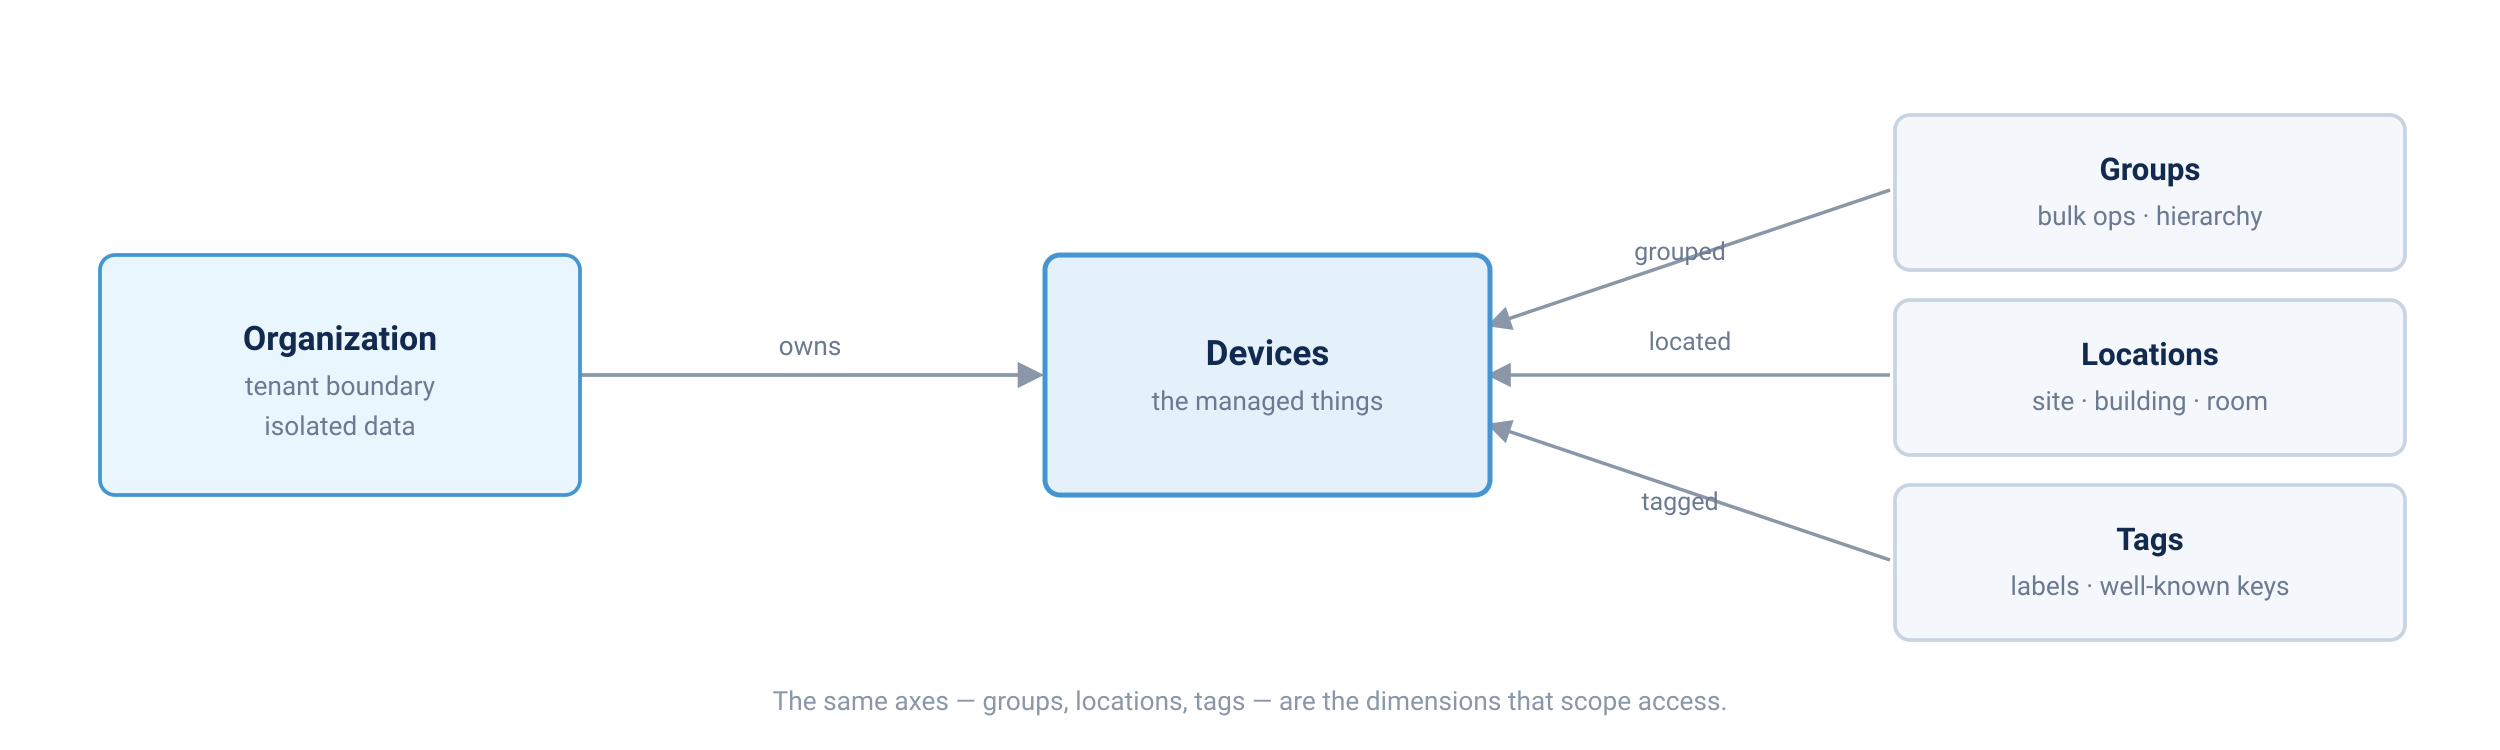
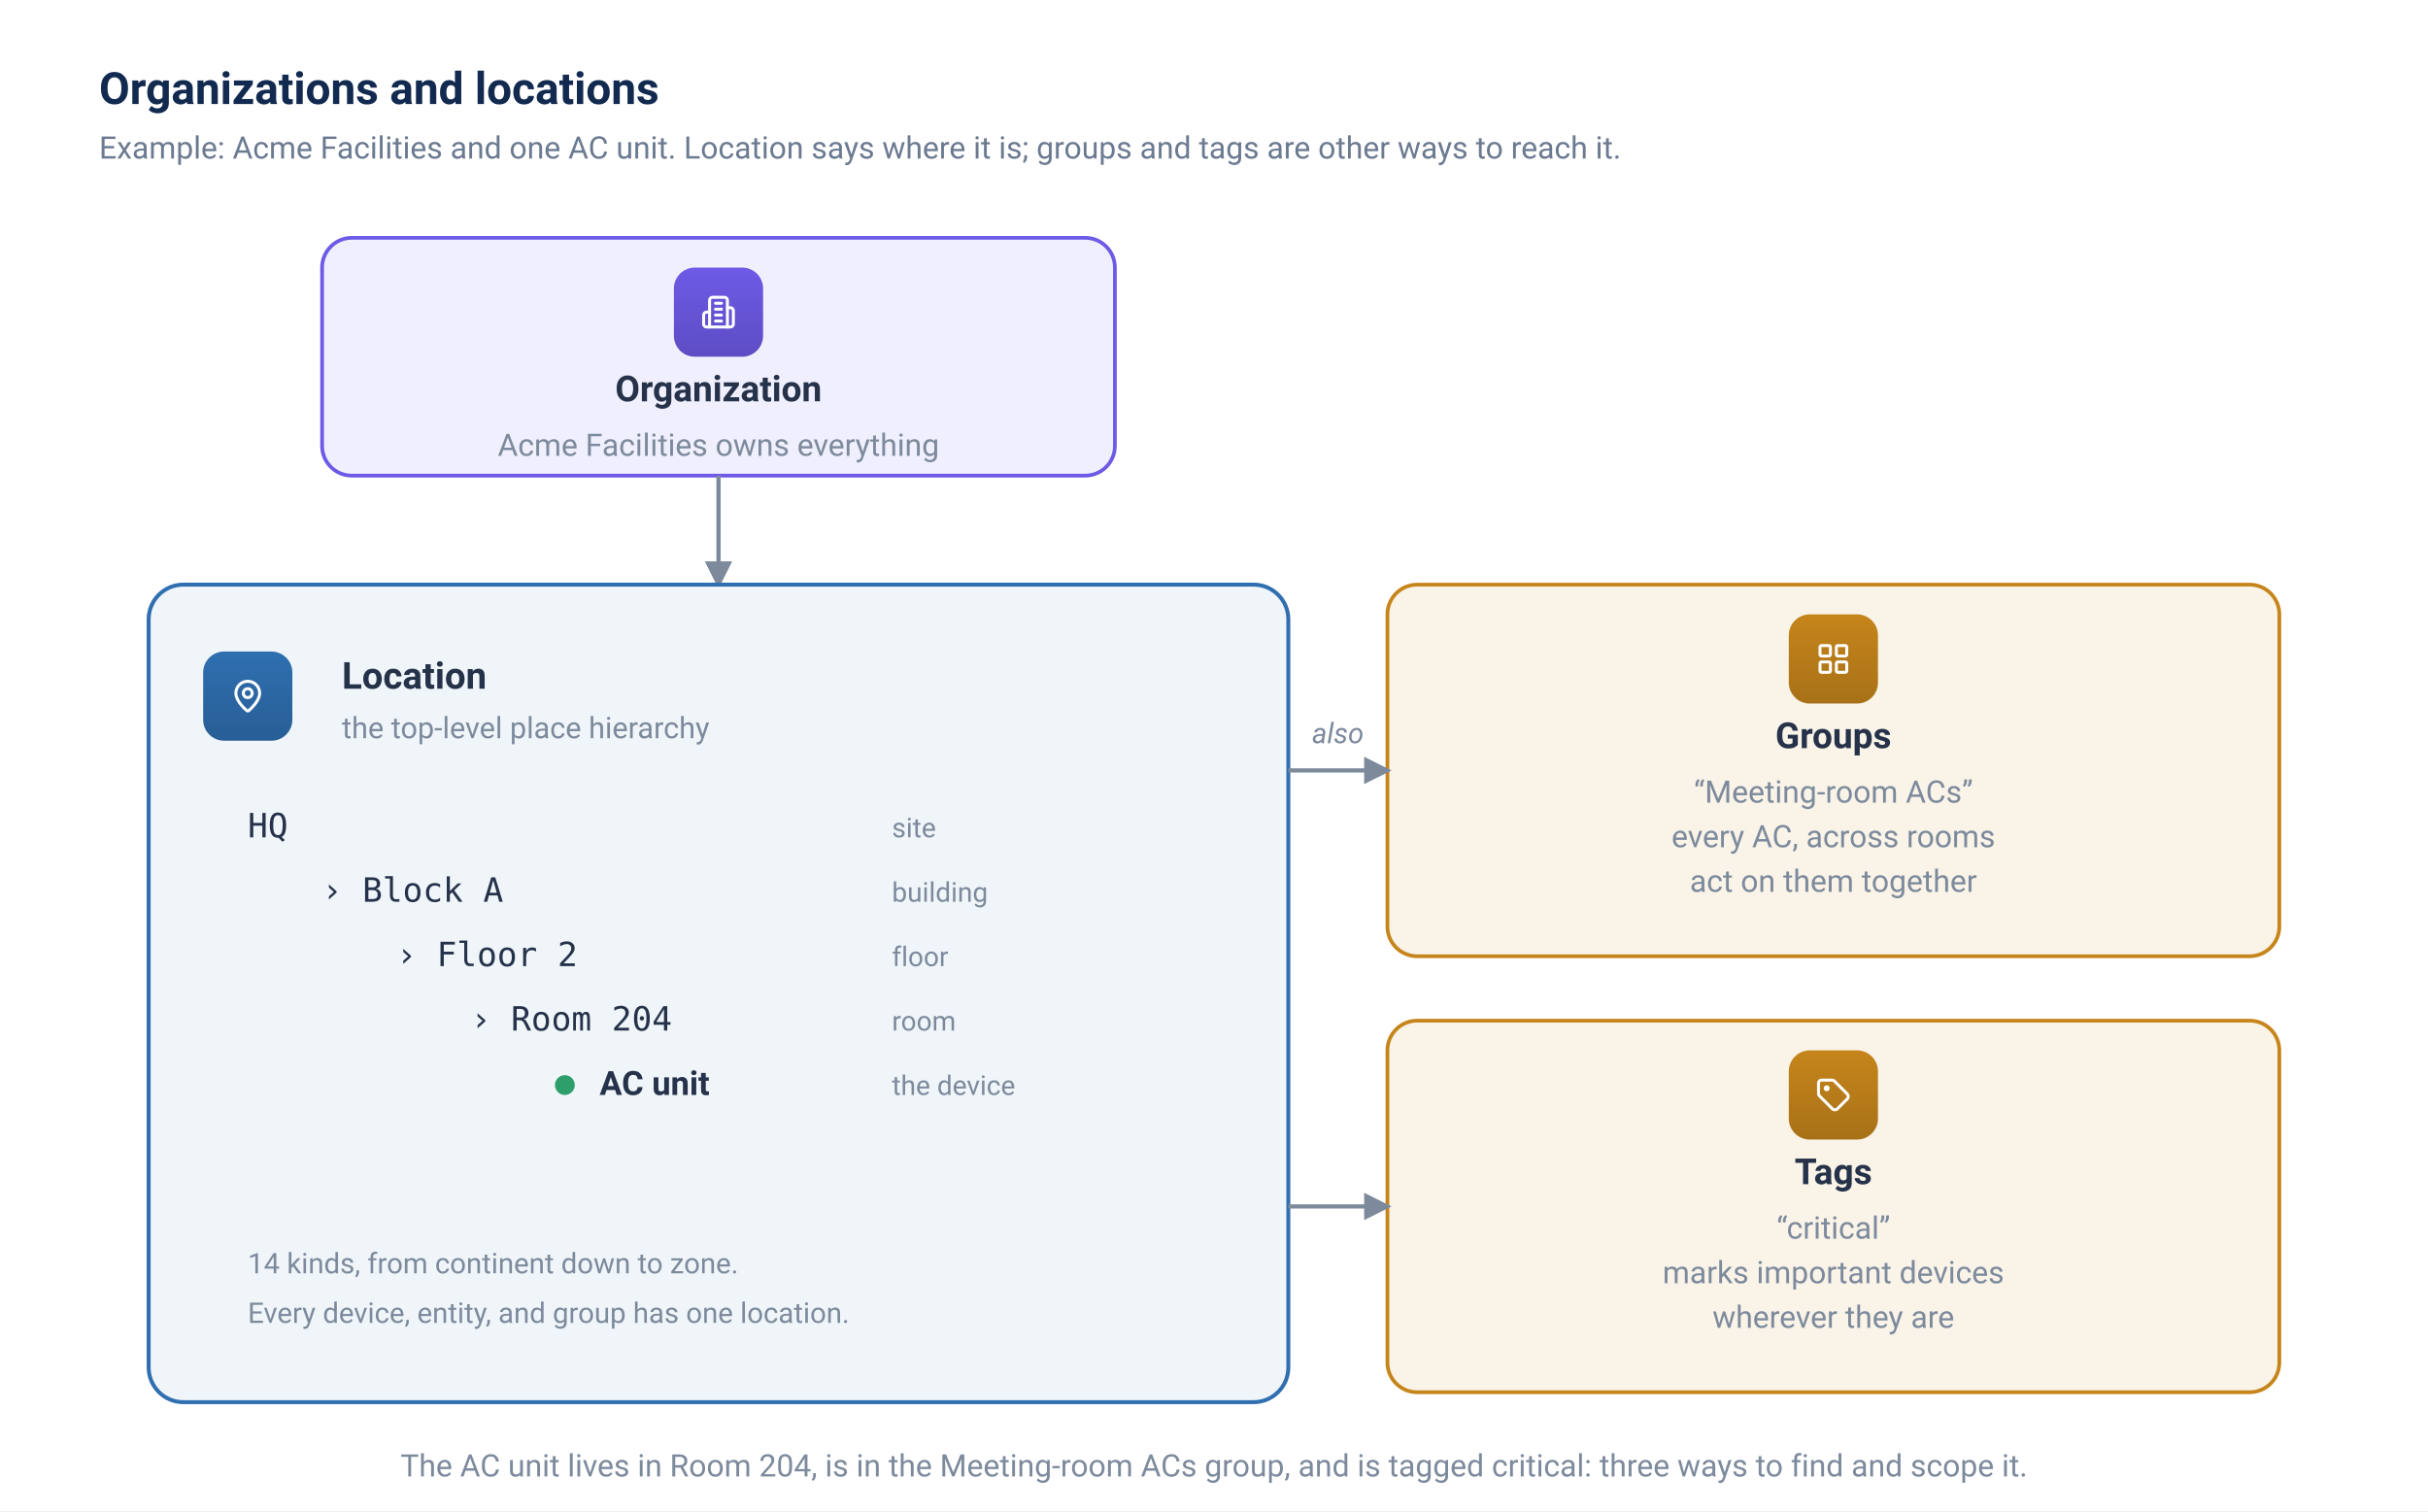
- <svg xmlns="http://www.w3.org/2000/svg" viewBox="0 0 1000 300" width="1000" height="300" font-family="-apple-system,BlinkMacSystemFont,'Segoe UI',Roboto,Helvetica,Arial,sans-serif" role="img" aria-label="Organization model: an organization contains devices, organized by groups, locations, and tags">
+ <svg xmlns="http://www.w3.org/2000/svg" viewBox="0 0 980 610" width="980" height="610" font-family="-apple-system,BlinkMacSystemFont,'Segoe UI',Roboto,Helvetica,Arial,sans-serif" role="img" aria-label="Organizations and locations, with a real example">
+   <rect width="980" height="610" fill="#ffffff" />
+   <text x="40" y="42" font-size="18" font-weight="700" fill="#122A4F">Organizations and locations</text>
+   <text x="40" y="64" font-size="12.5" fill="#6B7A90">Example: Acme Facilities and one AC unit. Location says where it is; groups and tags are other ways to reach it.</text>
+   <rect x="130" y="96" width="320" height="96" rx="12" fill="#f0effd" stroke="#6D5AE6" stroke-width="1.5" />
  <defs>
-     <marker id="oN" viewBox="0 0 10 10" refX="8.5" refY="5" markerWidth="7" markerHeight="7" orient="auto-start-reverse">
-       <path d="M0,0 L10,5 L0,10 z" fill="#8A97A8" />
+     <linearGradient id="t290_126" x1="0" y1="0" x2="0" y2="1">
+       <stop offset="0" stop-color="#6D5AE6" />
+       <stop offset="1" stop-color="#5d4dc4" />
+     </linearGradient>
+   </defs>
+   <rect x="272" y="108" width="36" height="36" rx="8.46" fill="url(#t290_126)" />
+   <g transform="translate(290,126) scale(0.6) translate(-12,-12)" stroke="#fff" stroke-width="2" fill="none" stroke-linecap="round" stroke-linejoin="round">
+     <path d="M6 22V4a2 2 0 0 1 2-2h8a2 2 0 0 1 2 2v18Z" />
+     <path d="M6 12H4a2 2 0 0 0-2 2v6a2 2 0 0 0 2 2h2" />
+     <path d="M18 9h2a2 2 0 0 1 2 2v9a2 2 0 0 1-2 2h-2" />
+     <path d="M10 6h4M10 10h4M10 14h4M10 18h4" />
+   </g>
+   <text x="290" y="162" text-anchor="middle" font-size="14.5" font-weight="700" fill="#25324A">Organization</text>
+   <text x="290" y="184" text-anchor="middle" font-size="12.5" fill="#7C8A9C">Acme Facilities owns everything</text>
+   <defs>
+     <marker id="a7C8A9C" viewBox="0 0 10 10" refX="8.5" refY="5" markerWidth="6.5" markerHeight="6.5" orient="auto-start-reverse">
+       <path d="M0,0 L10,5 L0,10 z" fill="#7C8A9C" />
    </marker>
  </defs>
-   <rect x="0" y="0" width="1000" height="300" fill="#ffffff" />
-   <path d="M232,150 L416,150" stroke="#8A97A8" stroke-width="1.5" fill="none" marker-end="url(#oN)" />
-   <text x="324" y="142" text-anchor="middle" font-size="10.5" fill="#6B7A90">owns</text>
-   <path d="M756,76 L596,130" stroke="#8A97A8" stroke-width="1.4" fill="none" marker-end="url(#oN)" />
-   <path d="M756,150 L596,150" stroke="#8A97A8" stroke-width="1.4" fill="none" marker-end="url(#oN)" />
-   <path d="M756,224 L596,170" stroke="#8A97A8" stroke-width="1.4" fill="none" marker-end="url(#oN)" />
-   <text x="672" y="104" text-anchor="middle" font-size="10" fill="#6B7A90">grouped</text>
-   <text x="676" y="140" text-anchor="middle" font-size="10" fill="#6B7A90">located</text>
-   <text x="672" y="204" text-anchor="middle" font-size="10" fill="#6B7A90">tagged</text>
-   <rect x="40" y="102" width="192" height="96" rx="6" fill="#EAF6FD" stroke="#4495D1" stroke-width="1.5" />
-   <text x="136" y="140" text-anchor="middle" font-size="13.5" font-weight="600" fill="#122A4F">Organization</text>
-   <text x="136" y="158" text-anchor="middle" font-size="10.5" fill="#6B7A90">tenant boundary</text>
-   <text x="136" y="174" text-anchor="middle" font-size="10.5" fill="#6B7A90">isolated data</text>
-   <rect x="418" y="102" width="178" height="96" rx="6" fill="#E4F1FB" stroke="#4495D1" stroke-width="2" />
-   <text x="507" y="146" text-anchor="middle" font-size="14" font-weight="700" fill="#122A4F">Devices</text>
-   <text x="507" y="164" text-anchor="middle" font-size="10.5" fill="#6B7A90">the managed things</text>
-   <rect x="758" y="46" width="204" height="62" rx="6" fill="#F4F7FB" stroke="#C9D4E2" stroke-width="1.5" />
-   <text x="860" y="72" text-anchor="middle" font-size="12.5" font-weight="600" fill="#122A4F">Groups</text>
-   <text x="860" y="90" text-anchor="middle" font-size="10.5" fill="#6B7A90">bulk ops · hierarchy</text>
-   <rect x="758" y="120" width="204" height="62" rx="6" fill="#F4F7FB" stroke="#C9D4E2" stroke-width="1.5" />
-   <text x="860" y="146" text-anchor="middle" font-size="12.5" font-weight="600" fill="#122A4F">Locations</text>
-   <text x="860" y="164" text-anchor="middle" font-size="10.5" fill="#6B7A90">site · building · room</text>
-   <rect x="758" y="194" width="204" height="62" rx="6" fill="#F4F7FB" stroke="#C9D4E2" stroke-width="1.5" />
-   <text x="860" y="220" text-anchor="middle" font-size="12.5" font-weight="600" fill="#122A4F">Tags</text>
-   <text x="860" y="238" text-anchor="middle" font-size="10.5" fill="#6B7A90">labels · well-known keys</text>
-   <text x="500" y="284" text-anchor="middle" font-size="10.5" fill="#8A97A8">The same axes — groups, locations, tags — are the dimensions that scope access.</text>
+   <path d="M290,192 L290,236" fill="none" stroke="#7C8A9C" stroke-width="1.7" marker-end="url(#a7C8A9C)" />
+   <rect x="60" y="236" width="460" height="330" rx="14" fill="#f0f5f9" stroke="#2F6FB0" stroke-width="1.6" />
+   <defs>
+     <linearGradient id="t100_281" x1="0" y1="0" x2="0" y2="1">
+       <stop offset="0" stop-color="#2F6FB0" />
+       <stop offset="1" stop-color="#285e96" />
+     </linearGradient>
+   </defs>
+   <rect x="82" y="263" width="36" height="36" rx="8.46" fill="url(#t100_281)" />
+   <g transform="translate(100,281) scale(0.6) translate(-12,-12)" stroke="#fff" stroke-width="2" fill="none" stroke-linecap="round" stroke-linejoin="round">
+     <path d="M20 10c0 4.993-5.539 10.193-7.399 11.799a1 1 0 0 1-1.202 0C9.539 20.193 4 14.993 4 10a8 8 0 0 1 16 0" />
+     <circle cx="12" cy="10" r="3" />
+   </g>
+   <text x="138" y="278" font-size="15" font-weight="700" fill="#25324A">Location</text>
+   <text x="138" y="298" font-size="12" fill="#7C8A9C">the top-level place hierarchy</text>
+   <text x="100" y="338" font-size="13.5" font-family="ui-monospace,Menlo,monospace" fill="#25324A">HQ</text>
+   <text x="360" y="338" font-size="11" fill="#7C8A9C">site</text>
+   <text x="130" y="364" font-size="13.5" font-family="ui-monospace,Menlo,monospace" fill="#25324A">› Block A</text>
+   <text x="360" y="364" font-size="11" fill="#7C8A9C">building</text>
+   <text x="160" y="390" font-size="13.5" font-family="ui-monospace,Menlo,monospace" fill="#25324A">› Floor 2</text>
+   <text x="360" y="390" font-size="11" fill="#7C8A9C">floor</text>
+   <text x="190" y="416" font-size="13.5" font-family="ui-monospace,Menlo,monospace" fill="#25324A">› Room 204</text>
+   <text x="360" y="416" font-size="11" fill="#7C8A9C">room</text>
+   <circle cx="228" cy="438" r="4" fill="#2E9E6B" />
+   <text x="242" y="442" font-size="13.5" font-weight="700" fill="#25324A">AC unit</text>
+   <text x="360" y="442" font-size="11" fill="#7C8A9C">the device</text>
+   <text x="100" y="514" font-size="11.5" fill="#7C8A9C">14 kinds, from continent down to zone.</text>
+   <text x="100" y="534" font-size="11.5" fill="#7C8A9C">Every device, entity, and group has one location.</text>
+   <rect x="560" y="236" width="360" height="150" rx="12" fill="#f9f3e8" stroke="#C6851B" stroke-width="1.5" />
+   <defs>
+     <linearGradient id="t740_266" x1="0" y1="0" x2="0" y2="1">
+       <stop offset="0" stop-color="#C6851B" />
+       <stop offset="1" stop-color="#a87117" />
+     </linearGradient>
+   </defs>
+   <rect x="722" y="248" width="36" height="36" rx="8.46" fill="url(#t740_266)" />
+   <g transform="translate(740,266) scale(0.6) translate(-12,-12)" stroke="#fff" stroke-width="2" fill="none" stroke-linecap="round" stroke-linejoin="round">
+     <rect width="7" height="7" x="3" y="3" rx="1" />
+     <rect width="7" height="7" x="14" y="3" rx="1" />
+     <rect width="7" height="7" x="14" y="14" rx="1" />
+     <rect width="7" height="7" x="3" y="14" rx="1" />
+   </g>
+   <text x="740" y="302" text-anchor="middle" font-size="14.5" font-weight="700" fill="#25324A">Groups</text>
+   <text x="740" y="324" text-anchor="middle" font-size="12.5" fill="#7C8A9C">“Meeting-room ACs”</text>
+   <text x="740" y="342" text-anchor="middle" font-size="12.5" fill="#7C8A9C">every AC, across rooms</text>
+   <text x="740" y="360" text-anchor="middle" font-size="12.5" fill="#7C8A9C">act on them together</text>
+   <rect x="560" y="412" width="360" height="150" rx="12" fill="#f9f3e8" stroke="#C6851B" stroke-width="1.5" />
+   <defs>
+     <linearGradient id="t740_442" x1="0" y1="0" x2="0" y2="1">
+       <stop offset="0" stop-color="#C6851B" />
+       <stop offset="1" stop-color="#a87117" />
+     </linearGradient>
+   </defs>
+   <rect x="722" y="424" width="36" height="36" rx="8.46" fill="url(#t740_442)" />
+   <g transform="translate(740,442) scale(0.6) translate(-12,-12)" stroke="#fff" stroke-width="2" fill="none" stroke-linecap="round" stroke-linejoin="round">
+     <path d="M12.586 2.586A2 2 0 0 0 11.172 2H4a2 2 0 0 0-2 2v7.172a2 2 0 0 0 .586 1.414l8.704 8.704a2.426 2.426 0 0 0 3.42 0l6.58-6.58a2.426 2.426 0 0 0 0-3.42z" />
+     <circle cx="7.5" cy="7.5" r="1" />
+   </g>
+   <text x="740" y="478" text-anchor="middle" font-size="14.5" font-weight="700" fill="#25324A">Tags</text>
+   <text x="740" y="500" text-anchor="middle" font-size="12.5" fill="#7C8A9C">“critical”</text>
+   <text x="740" y="518" text-anchor="middle" font-size="12.5" fill="#7C8A9C">marks important devices</text>
+   <text x="740" y="536" text-anchor="middle" font-size="12.5" fill="#7C8A9C">wherever they are</text>
+   <defs>
+     <marker id="a7C8A9C" viewBox="0 0 10 10" refX="8.5" refY="5" markerWidth="6.5" markerHeight="6.5" orient="auto-start-reverse">
+       <path d="M0,0 L10,5 L0,10 z" fill="#7C8A9C" />
+     </marker>
+   </defs>
+   <path d="M520,311 L560,311" fill="none" stroke="#7C8A9C" stroke-width="1.7" marker-end="url(#a7C8A9C)" />
+   <defs>
+     <marker id="a7C8A9C" viewBox="0 0 10 10" refX="8.5" refY="5" markerWidth="6.5" markerHeight="6.5" orient="auto-start-reverse">
+       <path d="M0,0 L10,5 L0,10 z" fill="#7C8A9C" />
+     </marker>
+   </defs>
+   <path d="M520,487 L560,487" fill="none" stroke="#7C8A9C" stroke-width="1.7" marker-end="url(#a7C8A9C)" />
+   <text x="540" y="300" text-anchor="middle" font-size="11.5" font-style="italic" fill="#7C8A9C">also</text>
+   <text x="490" y="596" text-anchor="middle" font-size="12.5" fill="#7C8A9C">The AC unit lives in Room 204, is in the Meeting-room ACs group, and is tagged critical: three ways to find and scope it.</text>
</svg>
